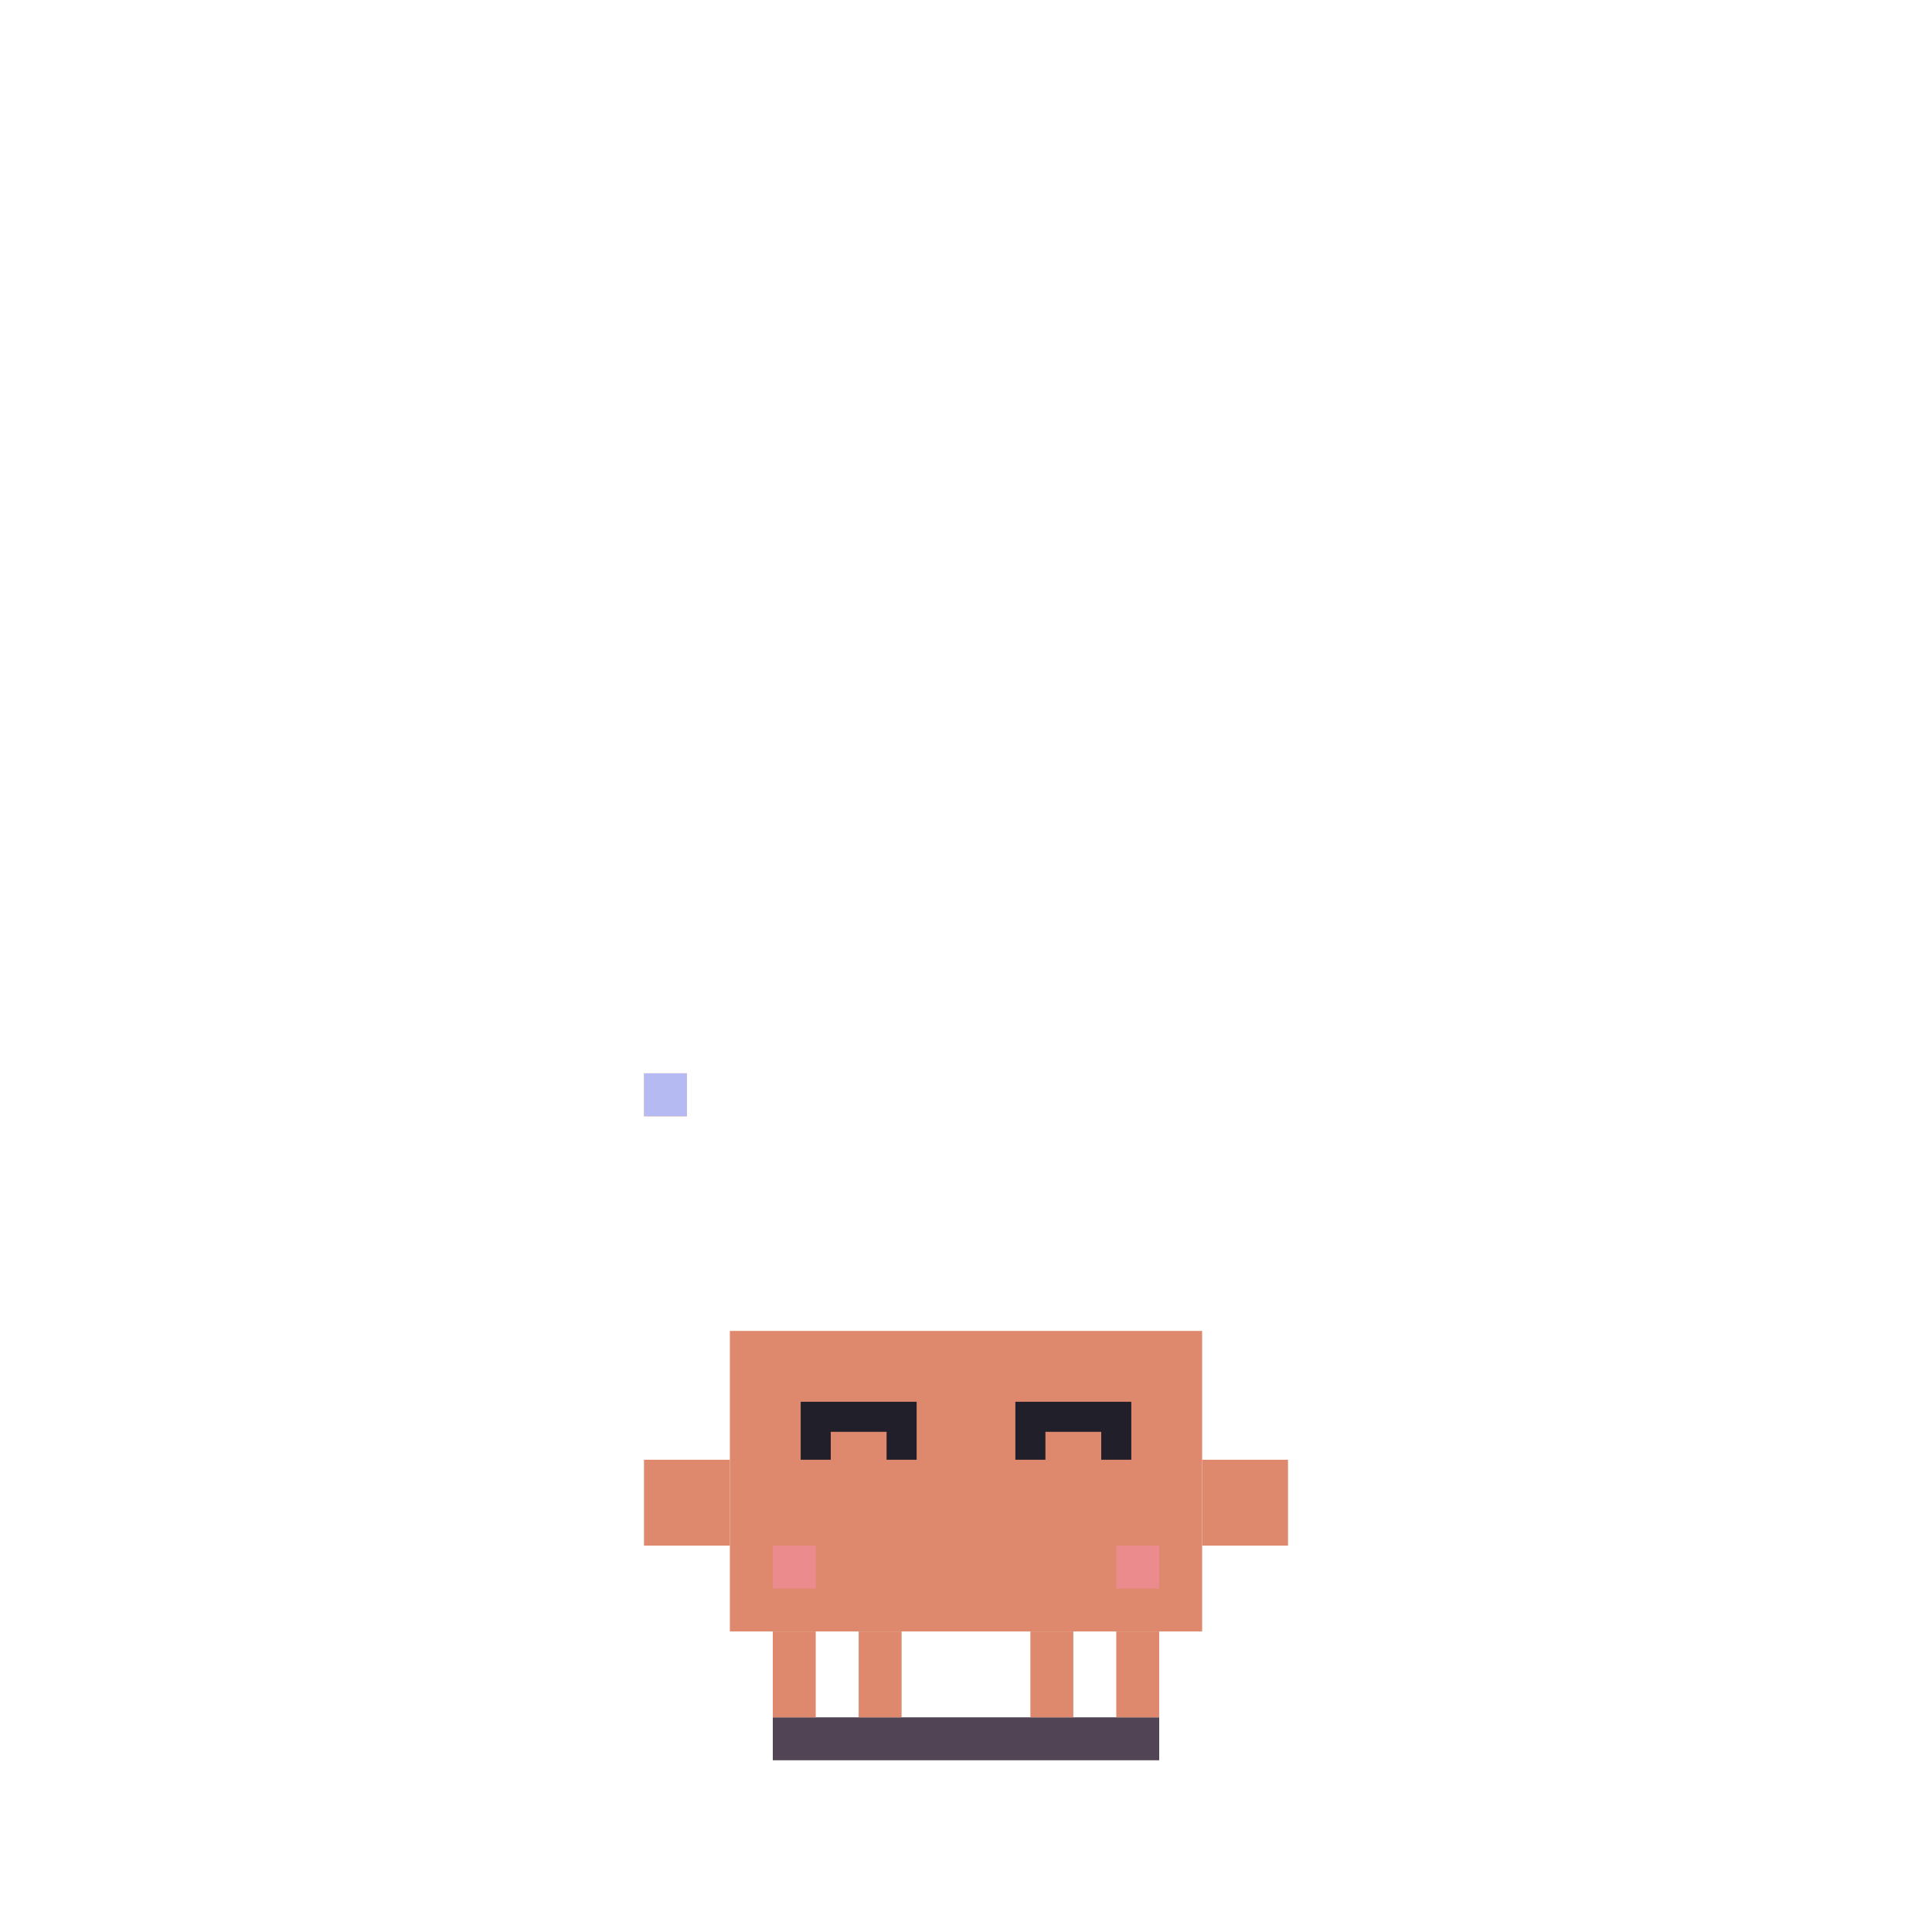
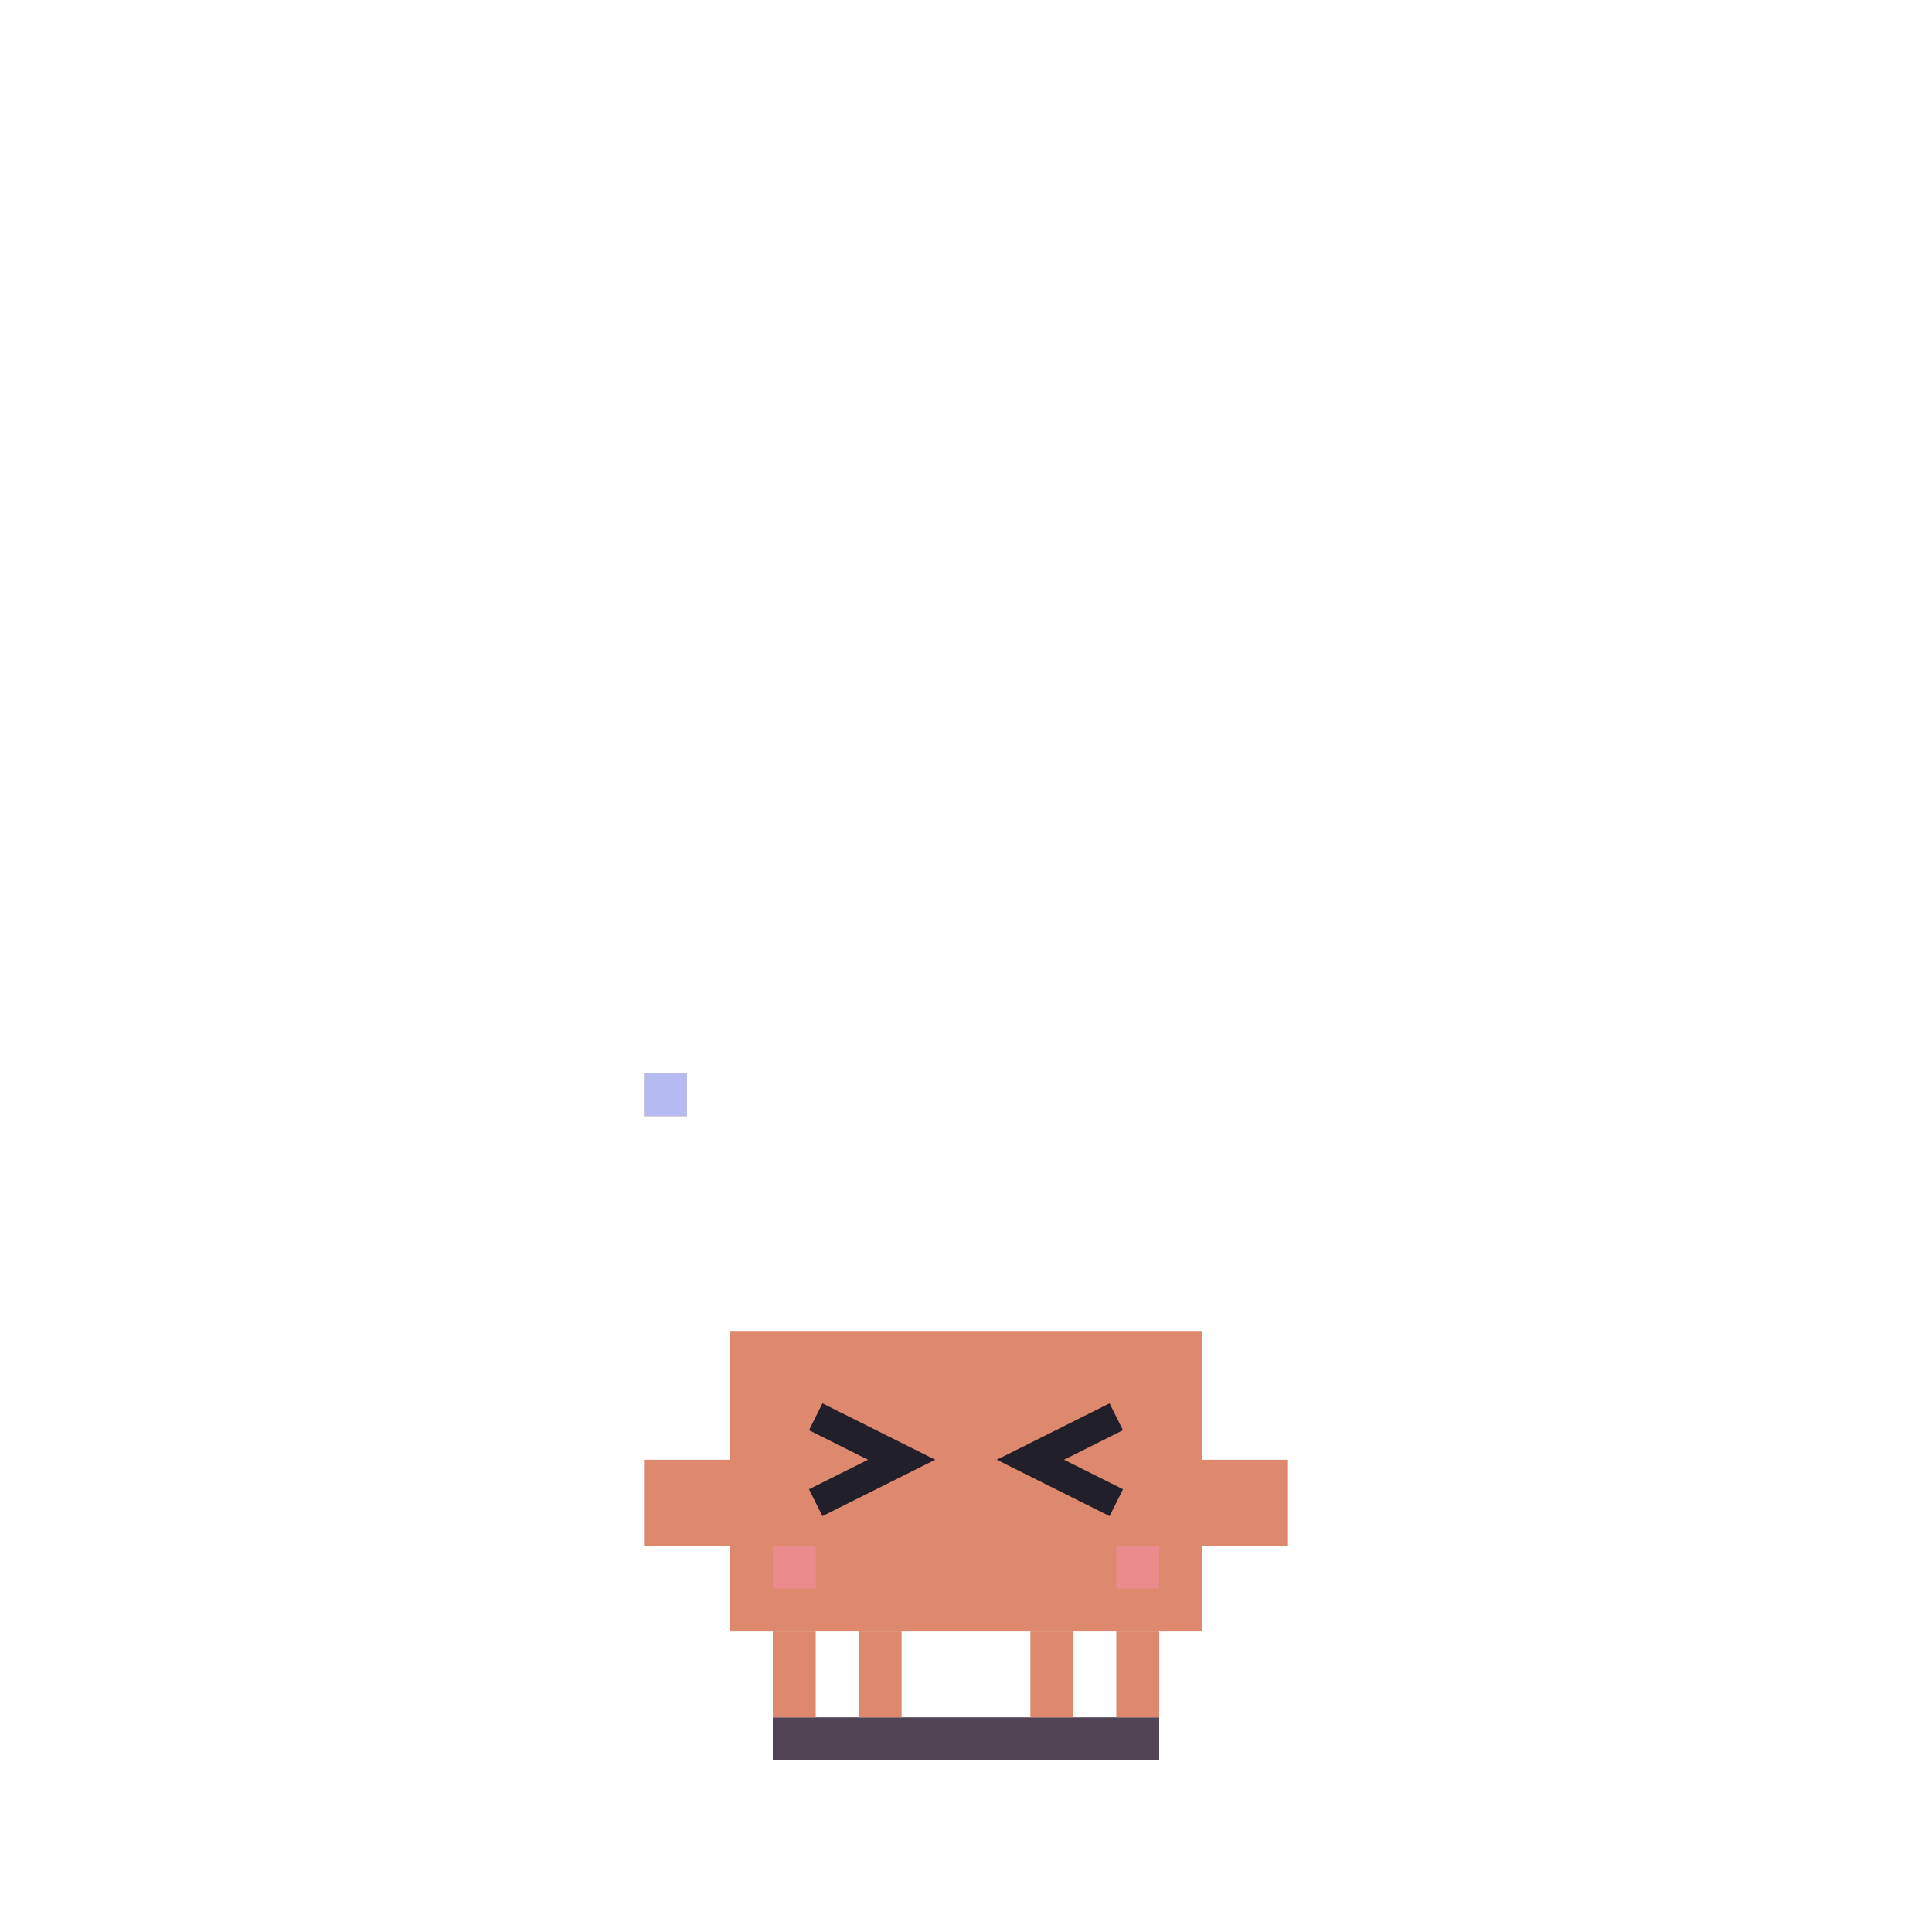
<svg xmlns="http://www.w3.org/2000/svg" viewBox="-15 -25 45 45" width="500" height="500">
  <style>.body{transform-box:view-box;transform-origin:7.5px 15px;transform:translate(0px,0px) rotate(0deg) scale(1,1);animation:body 3.2s infinite cubic-bezier(.45,0,.55,1)}@keyframes body{0%{transform:translate(0px,0px) rotate(0deg) scale(1,1)}6%{transform:translate(1.2px,0px) rotate(4deg) scale(0.96,1.04);animation-timing-function:cubic-bezier(.22,1,.36,1)}16%{transform:translate(0.8px,0px) rotate(-3deg) scale(1.05,0.95)}26%{transform:translate(1.2px,0px) rotate(4deg) scale(0.96,1.04)}36%{transform:translate(0.8px,0px) rotate(-3deg) scale(1.05,0.95)}46%{transform:translate(1.2px,0px) rotate(4deg) scale(0.96,1.04)}56%{transform:translate(0.8px,0px) rotate(-3deg) scale(1.05,0.95)}68%{transform:translate(0.4px,-0.5px) rotate(1deg) scale(1,1)}82%{transform:translate(0px,0px) rotate(0deg) scale(1,1)}100%{transform:translate(0px,0px) rotate(0deg) scale(1,1)}}.left{transform-box:fill-box;transform-origin:100% 50%;transform:translate(0px,0px) rotate(0deg) scale(1,1);animation:left 3.2s infinite cubic-bezier(.45,0,.55,1)}@keyframes left{0%{transform:translate(0px,0px) rotate(0deg) scale(1,1)}8%{transform:translate(2.5px,-0.5px) rotate(0deg) scale(1,1);animation-timing-function:cubic-bezier(.22,1,.36,1)}64%{transform:translate(2.5px,-0.5px) rotate(0deg) scale(1,1)}80%{transform:translate(0px,0px) rotate(0deg) scale(1,1);animation-timing-function:cubic-bezier(.22,1,.36,1)}100%{transform:translate(0px,0px) rotate(0deg) scale(1,1)}}.right{transform-box:fill-box;transform-origin:0% 50%;transform:translate(0px,0px) rotate(0deg) scale(1,1);animation:right 3.2s infinite cubic-bezier(.45,0,.55,1)}@keyframes right{0%{transform:translate(0px,0px) rotate(0deg) scale(1,1)}6%{transform:translate(0px,0px) rotate(-40deg) scale(1,1)}16%{transform:translate(0px,0px) rotate(10deg) scale(1,1)}26%{transform:translate(0px,0px) rotate(-40deg) scale(1,1)}36%{transform:translate(0px,0px) rotate(10deg) scale(1,1)}46%{transform:translate(0px,0px) rotate(-40deg) scale(1,1)}56%{transform:translate(0px,0px) rotate(10deg) scale(1,1)}70%{transform:translate(0px,0px) rotate(0deg) scale(1,1)}100%{transform:translate(0px,0px) rotate(0deg) scale(1,1)}}.feet{transform-box:fill-box;transform-origin:50% 100%;transform:translate(0,0) rotate(0deg) scale(1);animation:feet 3.2s infinite ease-in-out}@keyframes feet{0%,100%{transform:translate(0,0) rotate(0deg) scale(1)}}.prop{transform-box:fill-box;transform-origin:50% 50%;animation:prop 3.2s infinite cubic-bezier(.45,0,.55,1)}@keyframes prop{0%,100%{opacity:1}}.giggle1{transform-box:fill-box;transform-origin:50% 50%;transform:translate(0px,0px) rotate(0deg) scale(1,1);animation:giggle1 3.2s infinite cubic-bezier(.45,0,.55,1)}@keyframes giggle1{0%{transform:translate(-1px,9px) rotate(0deg) scale(0.3,0.3);opacity:0}6%{transform:translate(-1px,9px) rotate(0deg) scale(0.3,0.3);opacity:0;animation-timing-function:cubic-bezier(.22,1,.36,1)}12%{transform:translate(-2px,7px) rotate(0deg) scale(1.2,1.2);opacity:1}30%{transform:translate(-3px,4px) rotate(0deg) scale(1,1);opacity:0}100%{transform:translate(-3px,4px) rotate(0deg) scale(1,1);opacity:0}}.giggle2{transform-box:fill-box;transform-origin:50% 50%;transform:translate(0px,0px) rotate(0deg) scale(1,1);animation:giggle2 3.2s infinite cubic-bezier(.45,0,.55,1)}@keyframes giggle2{0%{transform:translate(15px,8px) rotate(0deg) scale(0.3,0.3);opacity:0}20%{transform:translate(15px,8px) rotate(0deg) scale(0.3,0.3);opacity:0;animation-timing-function:cubic-bezier(.22,1,.36,1)}26%{transform:translate(16px,6px) rotate(0deg) scale(1.2,1.2);opacity:1}44%{transform:translate(17px,3px) rotate(0deg) scale(1,1);opacity:0}100%{transform:translate(17px,3px) rotate(0deg) scale(1,1);opacity:0}}.giggle3{transform-box:fill-box;transform-origin:50% 50%;transform:translate(0px,0px) rotate(0deg) scale(1,1);animation:giggle3 3.2s infinite cubic-bezier(.45,0,.55,1)}@keyframes giggle3{0%{transform:translate(-1px,8px) rotate(0deg) scale(0.3,0.3);opacity:0}40%{transform:translate(-1px,8px) rotate(0deg) scale(0.3,0.3);opacity:0;animation-timing-function:cubic-bezier(.22,1,.36,1)}46%{transform:translate(-2px,6px) rotate(0deg) scale(1.2,1.2);opacity:1}64%{transform:translate(-2.5px,3px) rotate(0deg) scale(1,1);opacity:0}100%{transform:translate(-2.5px,3px) rotate(0deg) scale(1,1);opacity:0}}.blush{transform-box:fill-box;transform-origin:50% 50%;transform:translate(0px,0px) rotate(0deg) scale(1,1);animation:blush 3.2s infinite cubic-bezier(.45,0,.55,1)}@keyframes blush{0%{transform:translate(0px,0px) rotate(0deg) scale(1,1);opacity:0.65}8%{transform:translate(0px,0px) rotate(0deg) scale(1,1);opacity:1}70%{transform:translate(0px,0px) rotate(0deg) scale(1,1);opacity:1}86%{transform:translate(0px,0px) rotate(0deg) scale(1,1);opacity:0.65}100%{transform:translate(0px,0px) rotate(0deg) scale(1,1);opacity:0.65}}</style>
  <rect x="3" y="15" width="9" height="1" fill="#514454" />
  <g id="accessory-anchor" class="body">
    <g fill="#DE886D">
      <g class="feet">
        <rect x="3" y="13" width="1" height="2" />
        <rect x="5" y="13" width="1" height="2" />
        <rect x="9" y="13" width="1" height="2" />
        <rect x="11" y="13" width="1" height="2" />
      </g>
      <rect x="2" y="6" width="11" height="7" />
      <g class="left">
        <rect x="0" y="9" width="2" height="2" />
      </g>
      <g class="right">
        <rect x="13" y="9" width="2" height="2" />
      </g>
    </g>
-     <path d="M4 9v-1h2v1M9 9v-1h2v1" fill="none" stroke="#211F29" stroke-width="0.7" />
+     <path d="M4 8l2 1l-2 1M11 8l-2 1l2 1" fill="none" stroke="#211F29" stroke-width="0.7" />
    <g class="blush" opacity=".65">
      <rect x="3" y="11" width="1" height="1" fill="#F28E9F" />
      <rect x="11" y="11" width="1" height="1" fill="#F28E9F" />
    </g>
  </g>
  <g class="giggle1">
    <rect x="0" y="0" width="1" height="1" fill="#F4A5C4" />
  </g>
  <g class="giggle2">
    <rect x="0" y="0" width="1" height="1" fill="#FFE48D" />
  </g>
  <g class="giggle3">
    <rect x="0" y="0" width="1" height="1" fill="#B6BAF3" />
  </g>
</svg>
